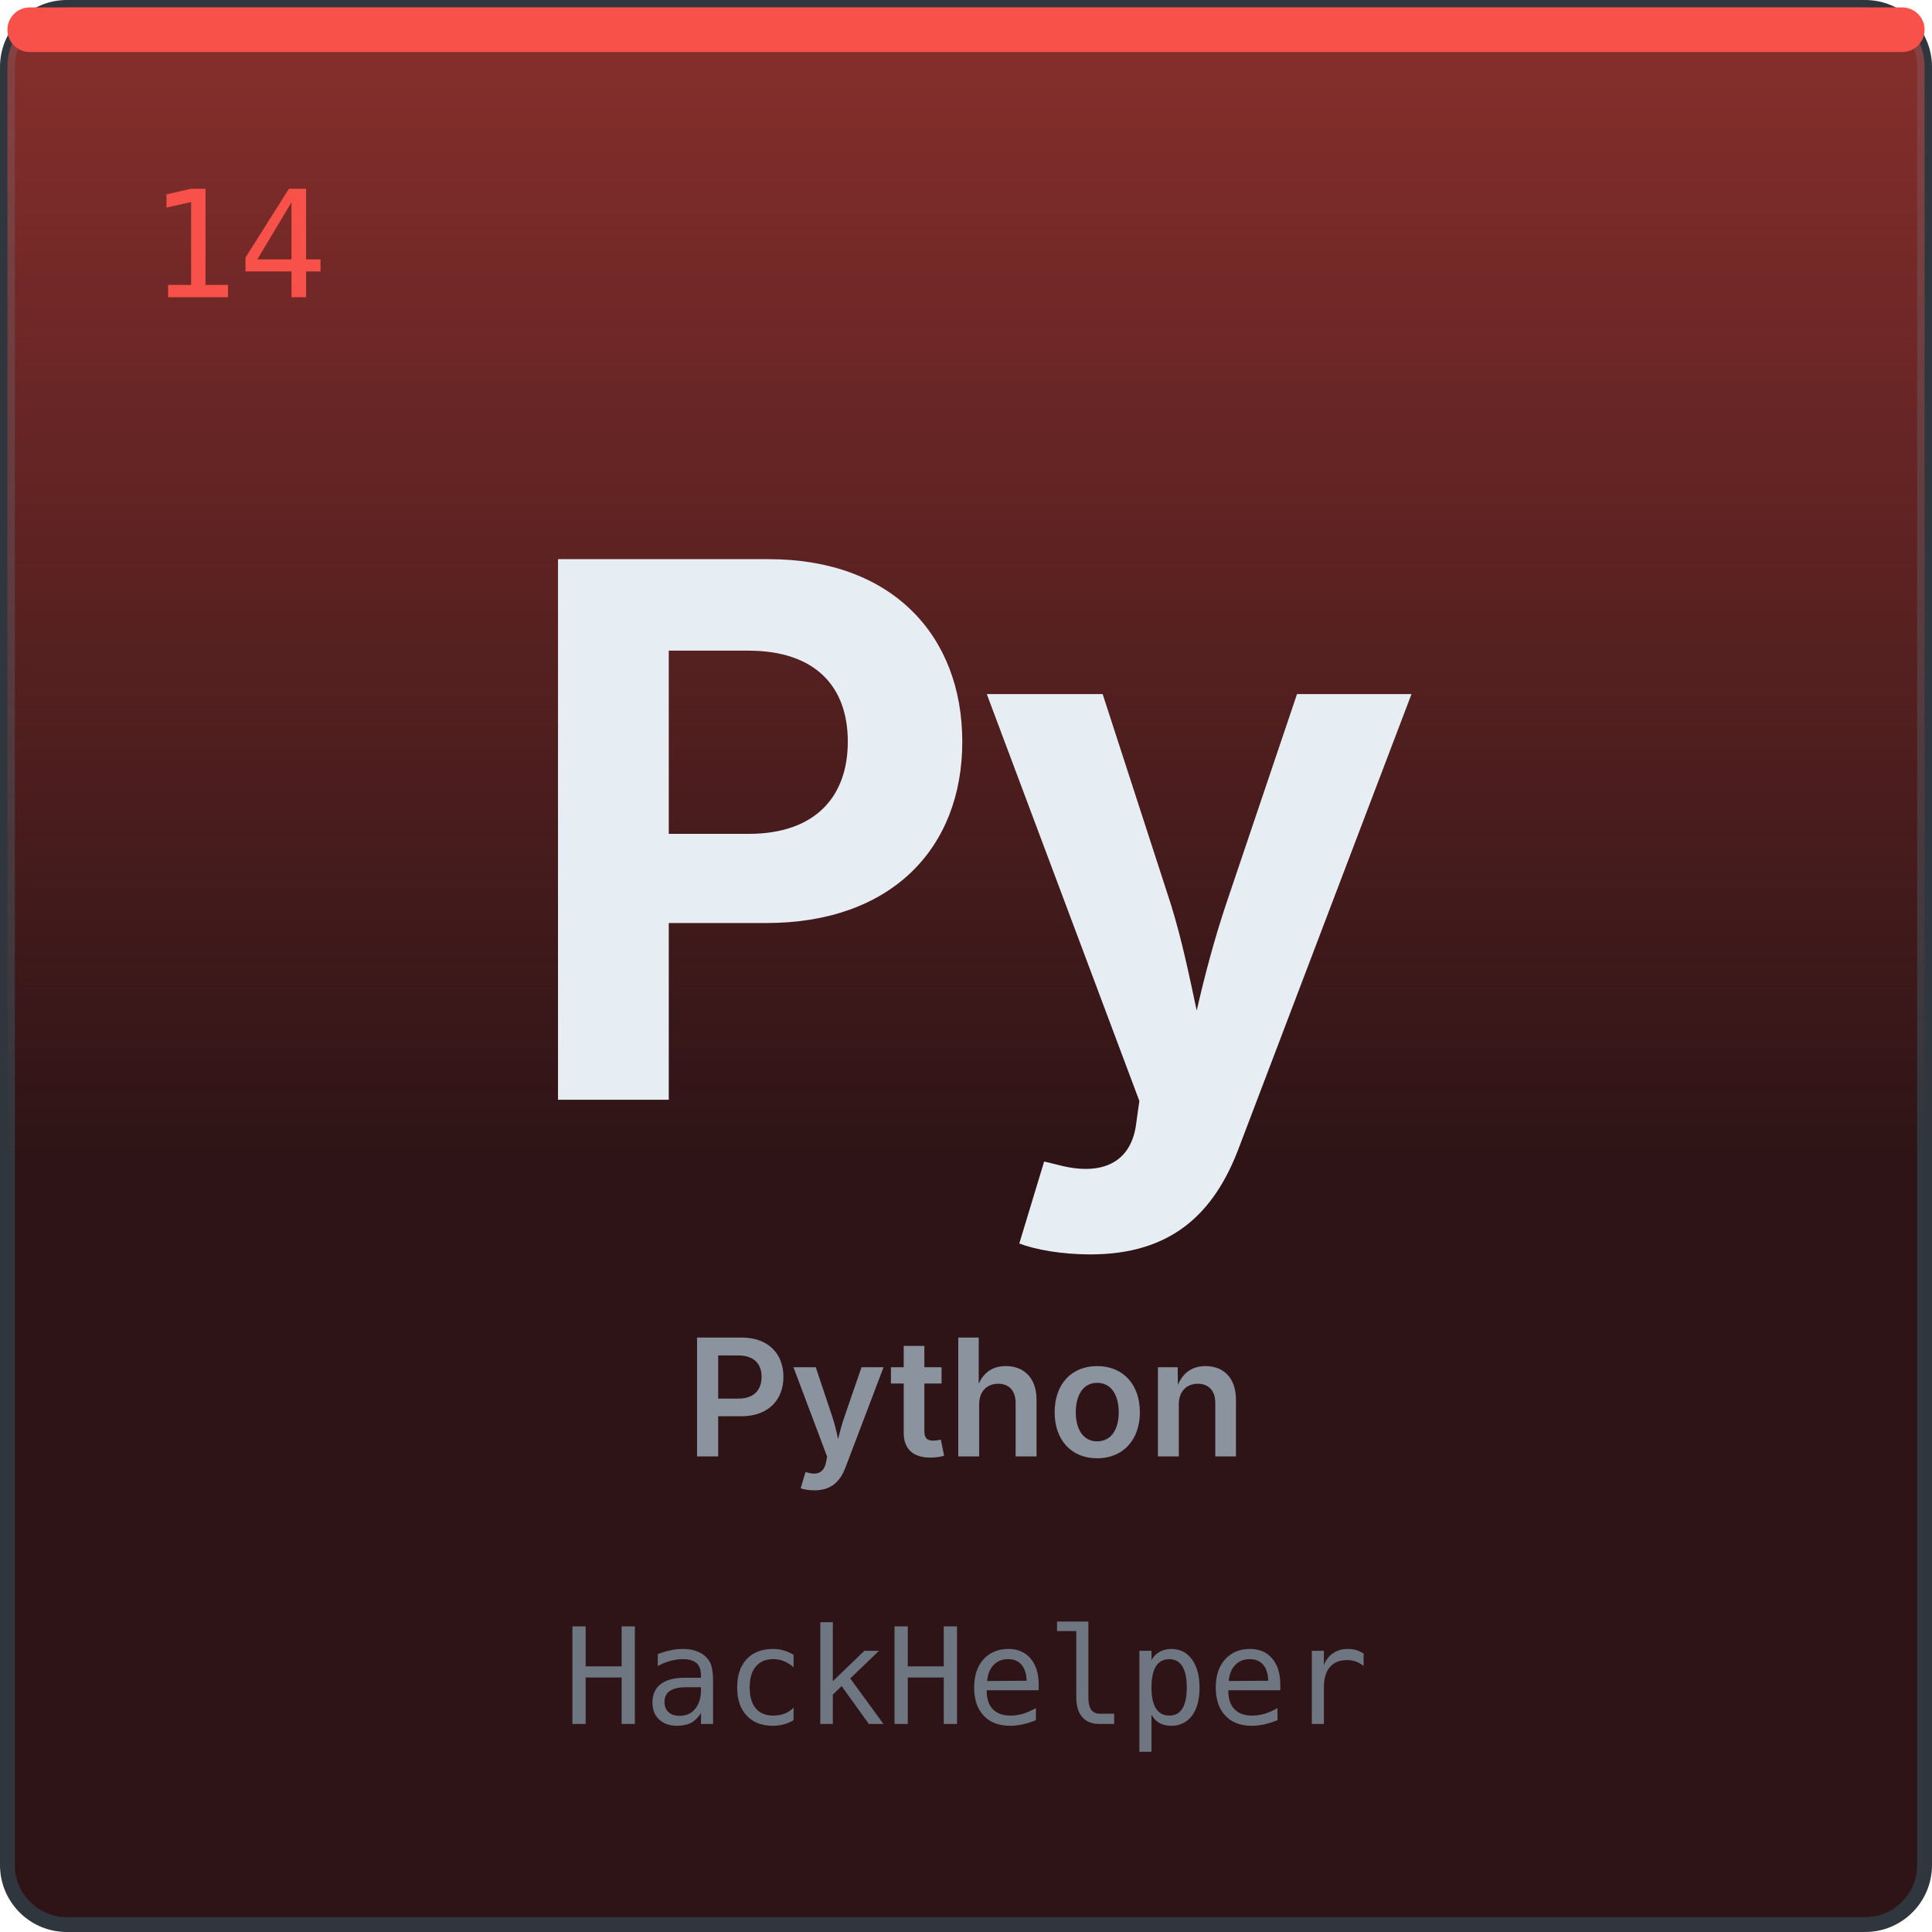
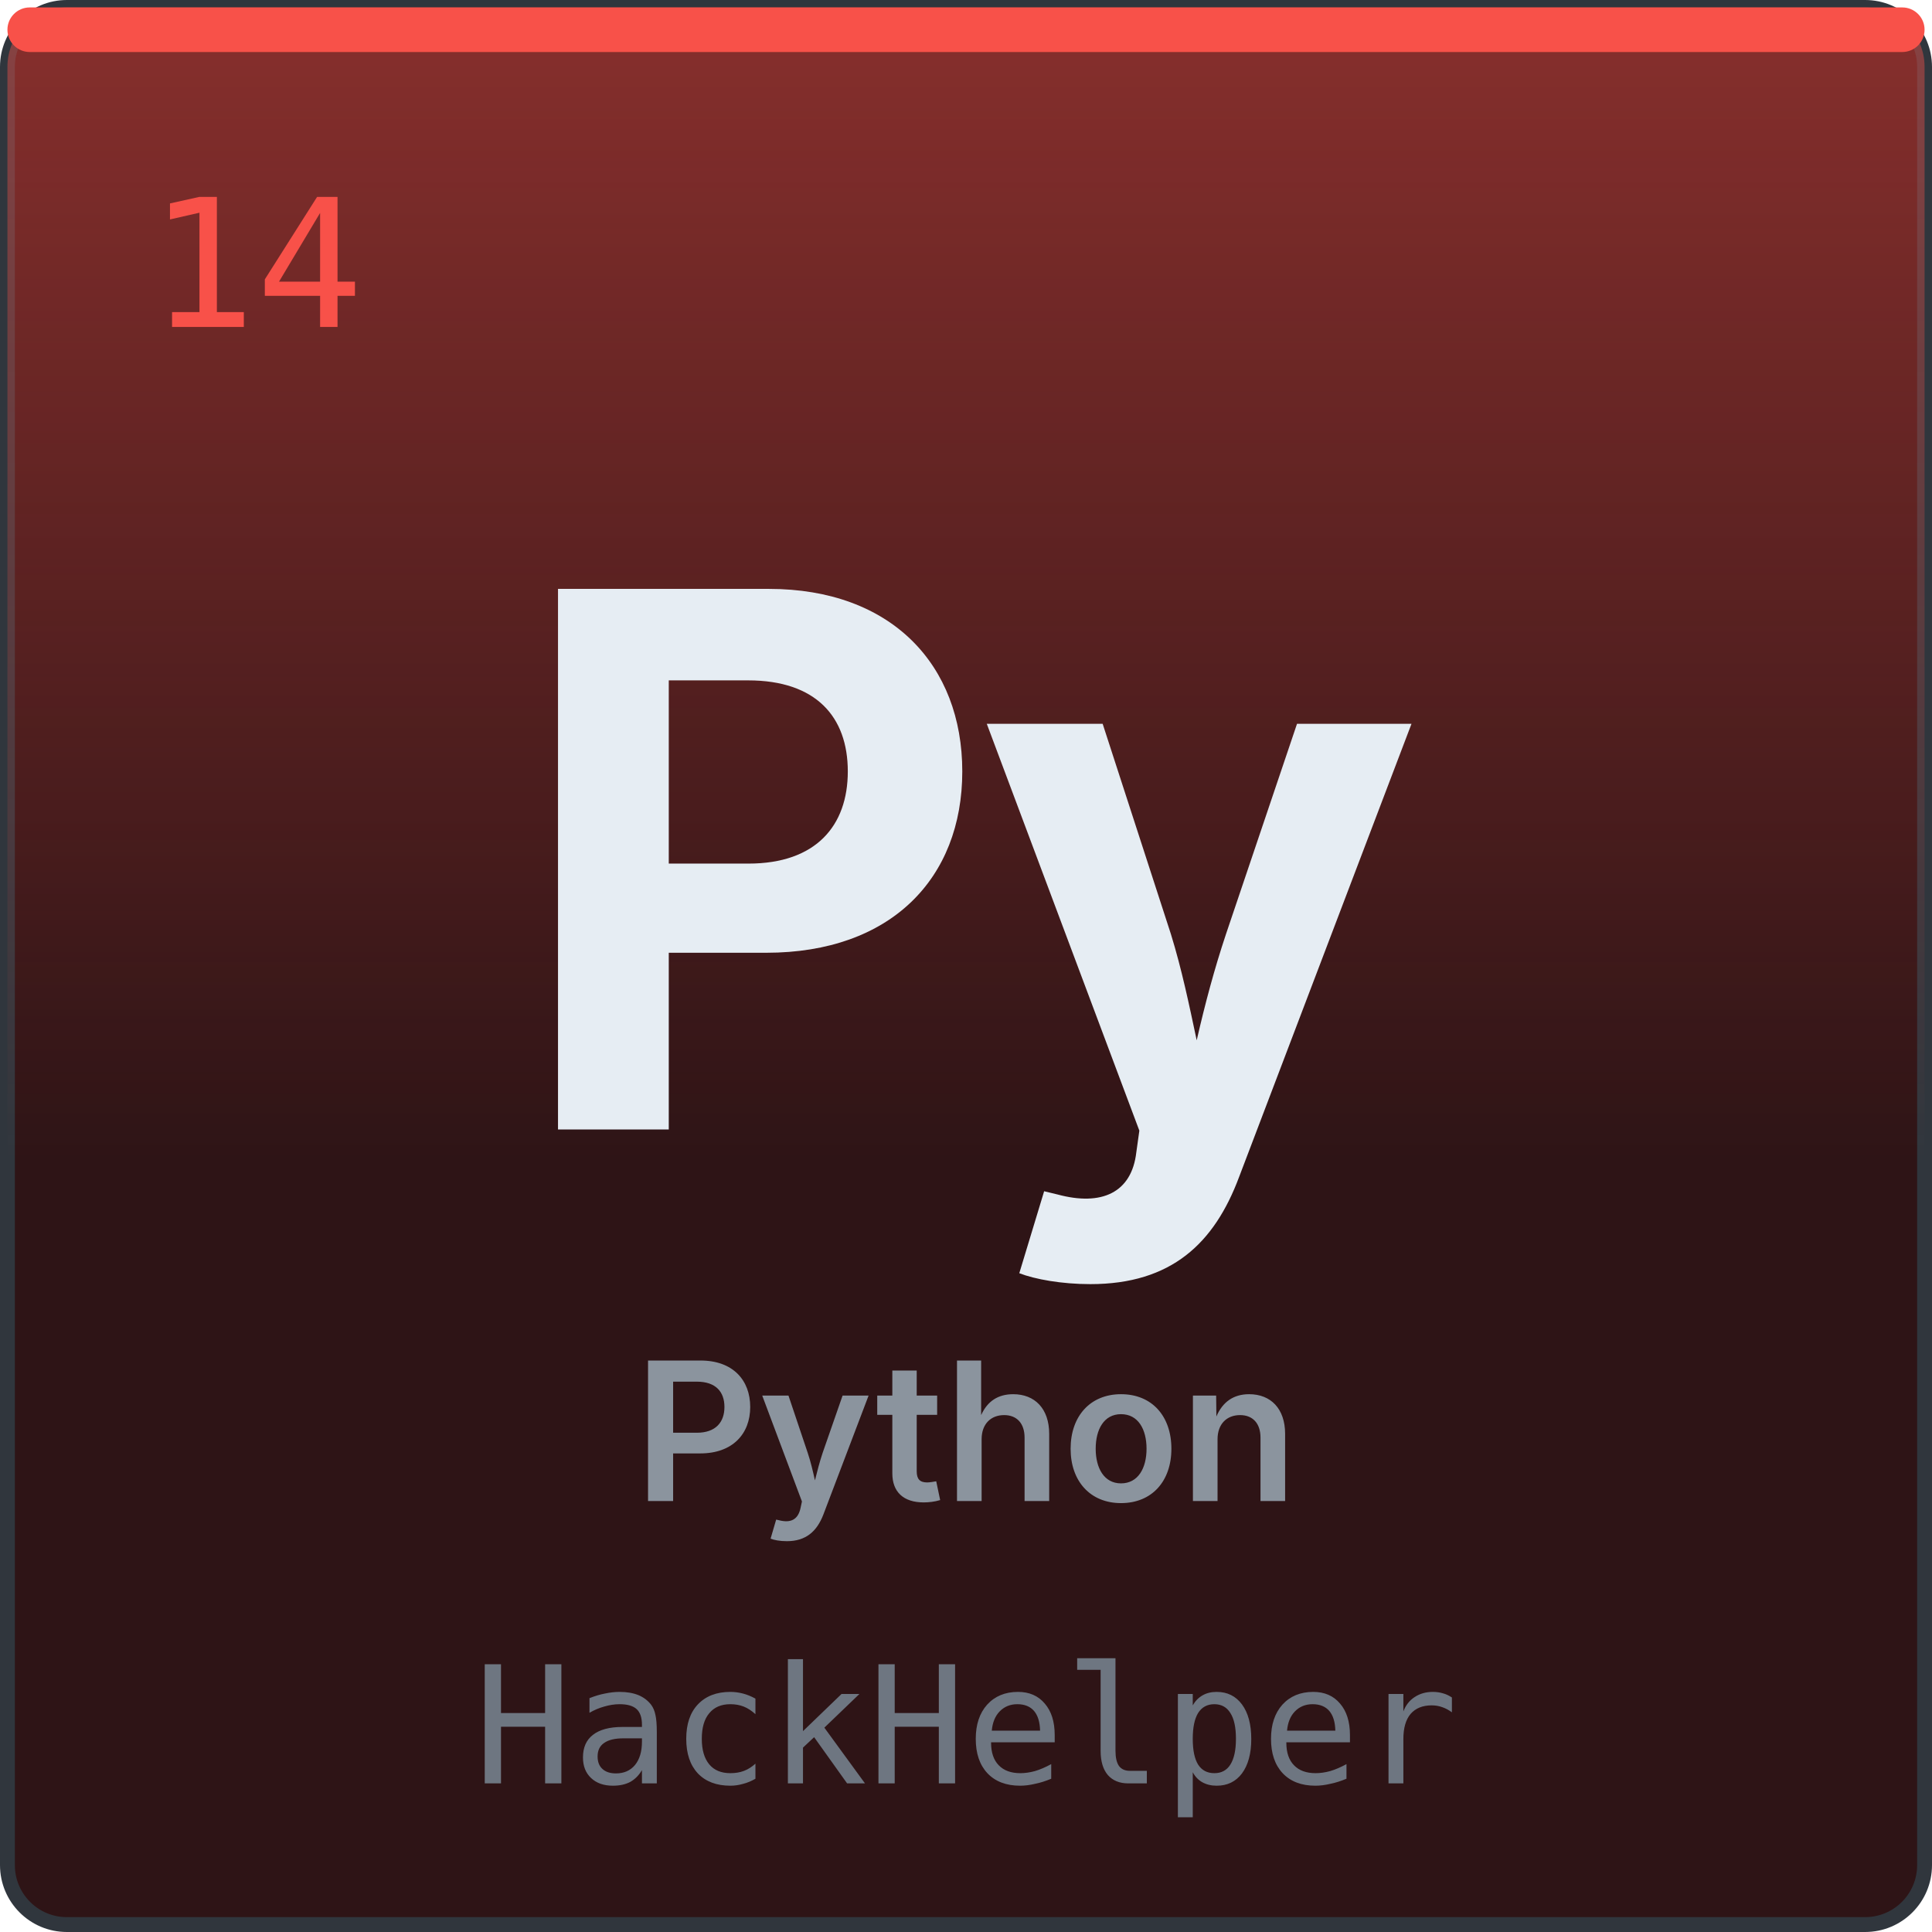
<svg xmlns="http://www.w3.org/2000/svg" width="130" height="130" viewBox="0 0 130 130" role="img" aria-label="14 Py Python HackHelper">
  <defs>
    <linearGradient id="g14" x1="0" y1="0" x2="0" y2="1">
      <stop offset="0%" stop-color="#f85149" stop-opacity="0.45" />
      <stop offset="60%" stop-color="#f85149" stop-opacity="0" />
    </linearGradient>
  </defs>
  <g opacity="1">
    <set attributeName="opacity" to="0" begin="0s" />
    <animate attributeName="opacity" from="0" to="1" begin="1.04s" dur="0.55s" fill="freeze" />
    <rect x="0.5" y="0.5" width="129" height="129" rx="4" fill="#2e1416" stroke="#30363d" stroke-width="1" />
    <rect x="0.5" y="0.5" width="129" height="129" rx="4" fill="url(#g14)" />
    <rect x="0.5" y="0.5" width="129" height="3" rx="1.5" fill="#f85149">
      <animate attributeName="opacity" values="1;0.45;1" dur="4s" begin="-2.94s" repeatCount="indefinite" />
    </rect>
-     <text x="10" y="20" font-family="ui-monospace, SFMono-Regular, Menlo, monospace" font-size="10" font-weight="500" fill="#f85149">14</text>
-     <text x="65" y="74" font-family="-apple-system, BlinkMacSystemFont, Inter, system-ui, sans-serif" font-size="50" font-weight="700" fill="#e6edf3" text-anchor="middle" letter-spacing="-1">Py</text>
-     <text x="65" y="98" font-family="-apple-system, BlinkMacSystemFont, Inter, system-ui, sans-serif" font-size="11" font-weight="600" fill="#8b949e" text-anchor="middle">Python</text>
-     <text x="65" y="116" font-family="ui-monospace, SFMono-Regular, Menlo, monospace" font-size="9" fill="#6e7681" text-anchor="middle">HackHelper</text>
+     <text x="10" y="22" font-family="ui-monospace, SFMono-Regular, Menlo, monospace" font-size="12" font-weight="500" fill="#f85149">14</text>
+     <text x="65" y="76" font-family="-apple-system, BlinkMacSystemFont, Inter, system-ui, sans-serif" font-size="50" font-weight="700" fill="#e6edf3" text-anchor="middle" letter-spacing="-1">Py</text>
+     <text x="65" y="101" font-family="-apple-system, BlinkMacSystemFont, Inter, system-ui, sans-serif" font-size="13" font-weight="600" fill="#8b949e" text-anchor="middle">Python</text>
+     <text x="65" y="120" font-family="ui-monospace, SFMono-Regular, Menlo, monospace" font-size="11" fill="#6e7681" text-anchor="middle">HackHelper</text>
  </g>
</svg>
